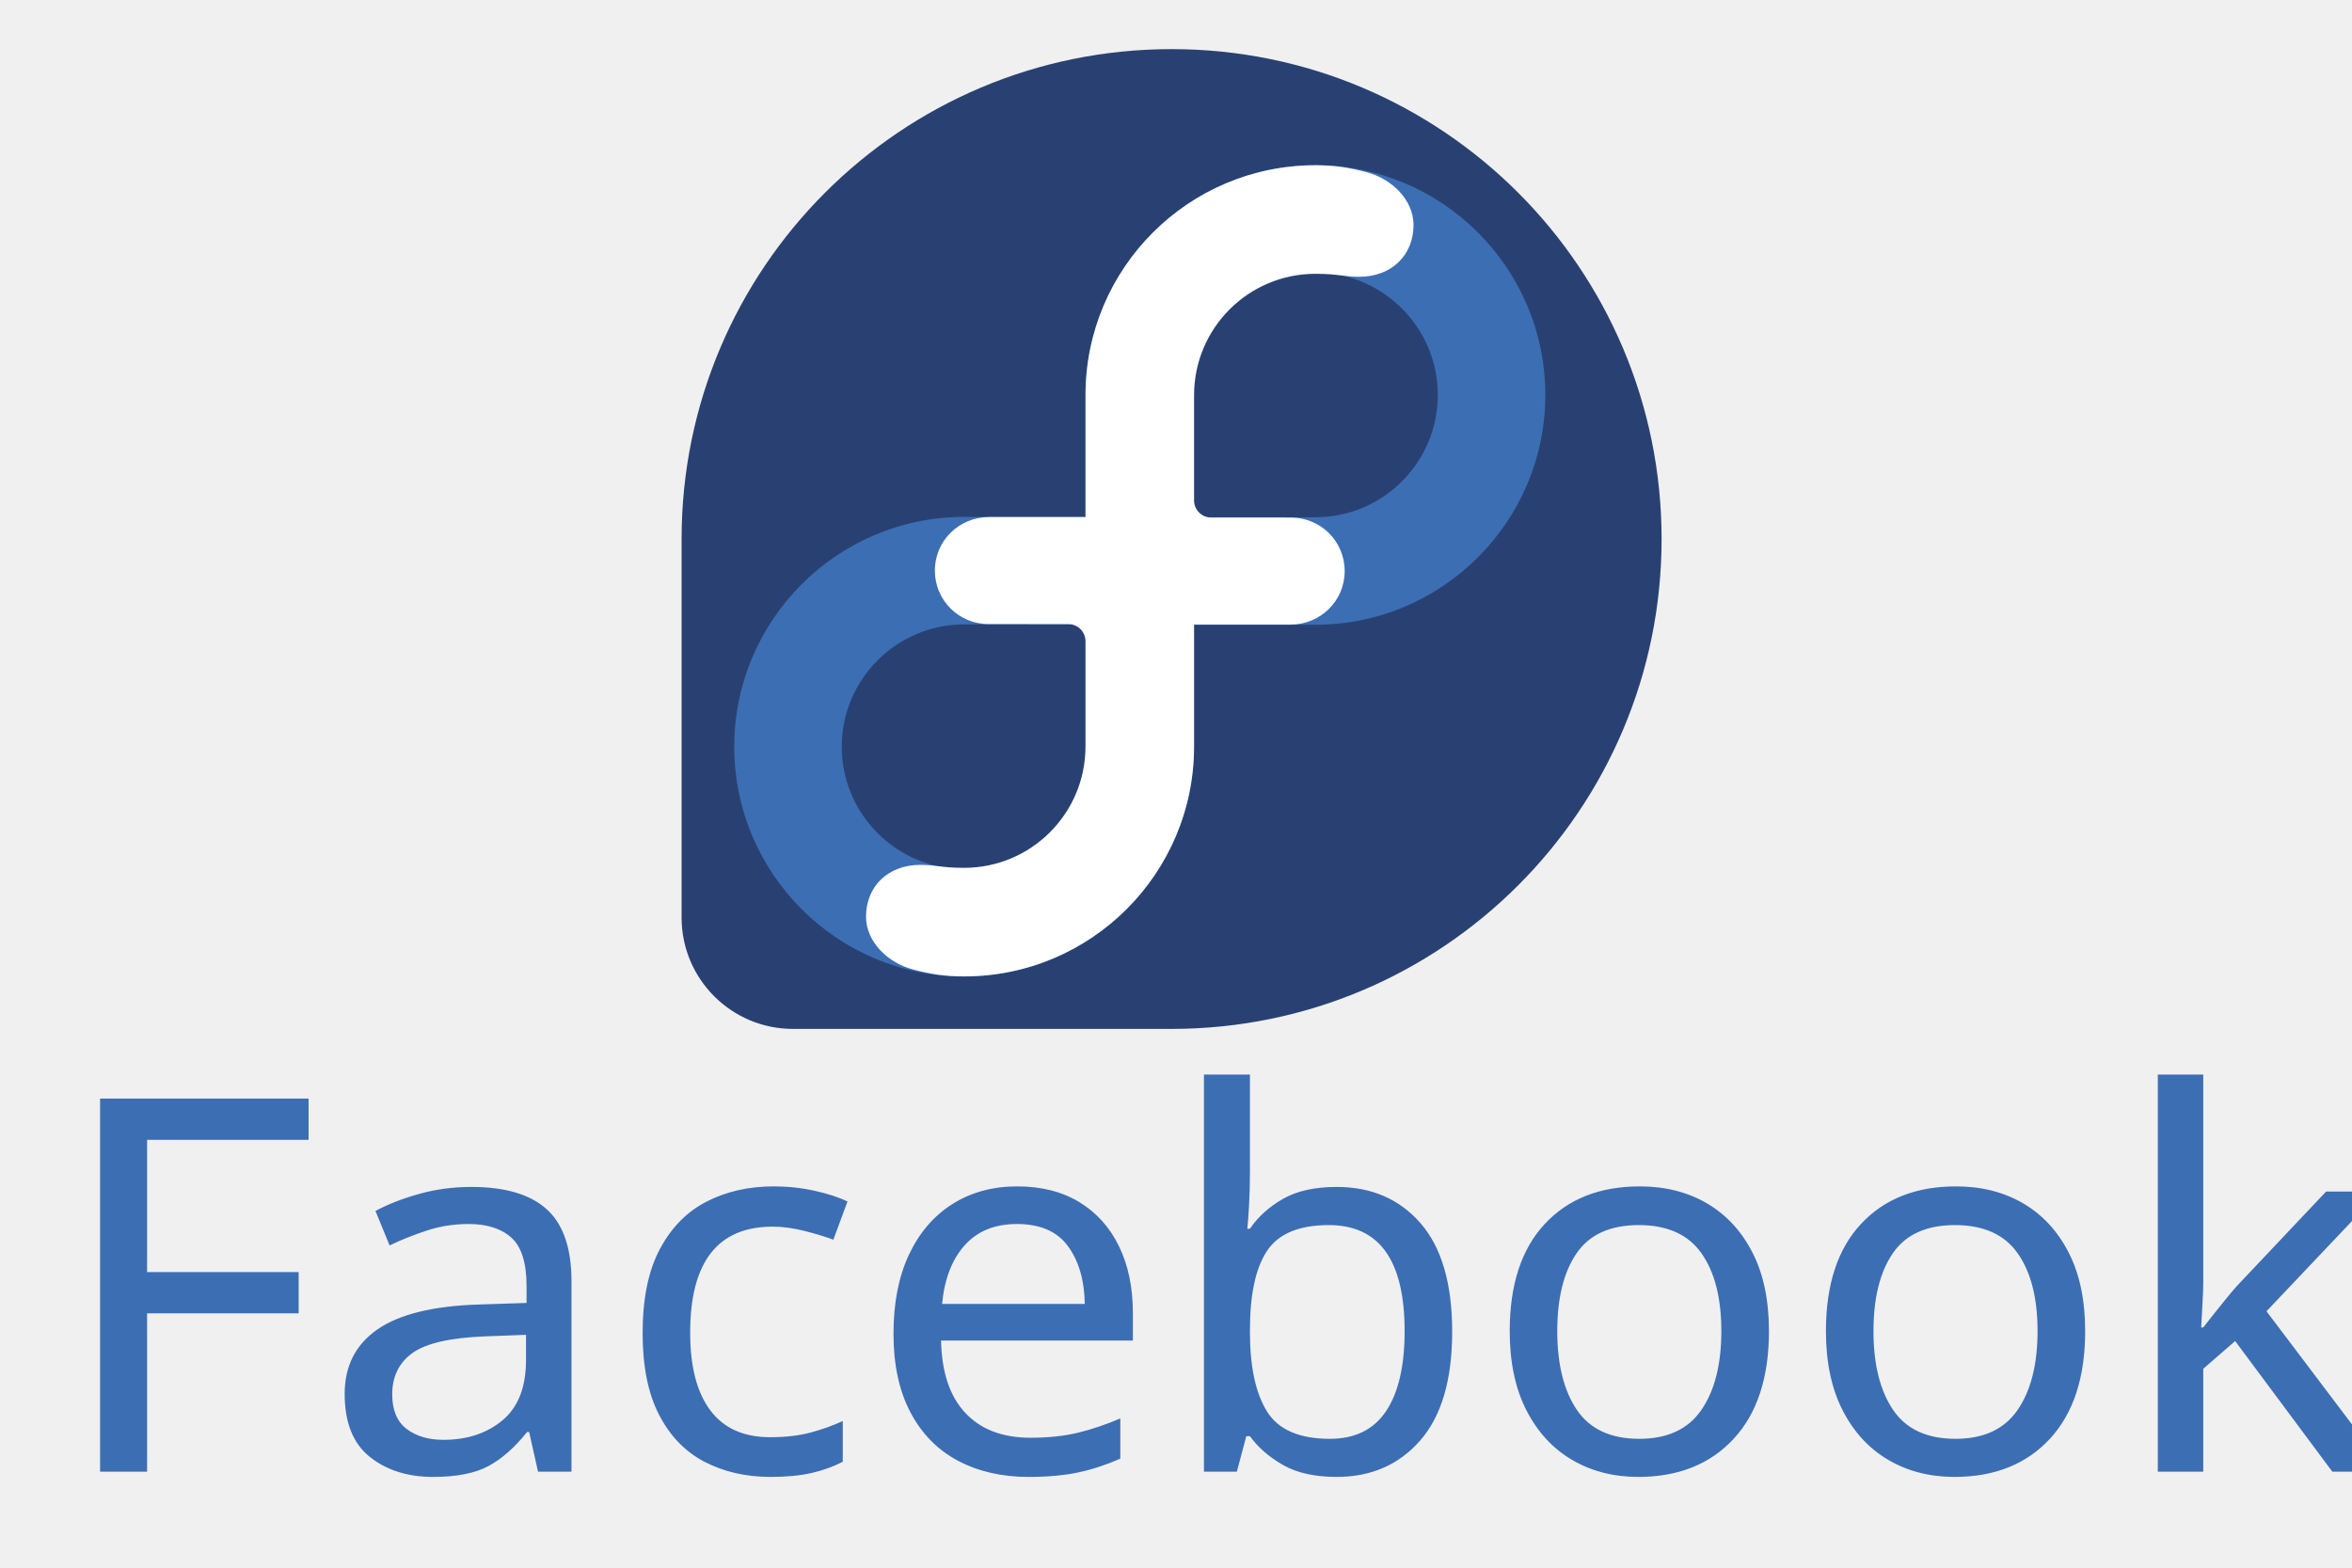
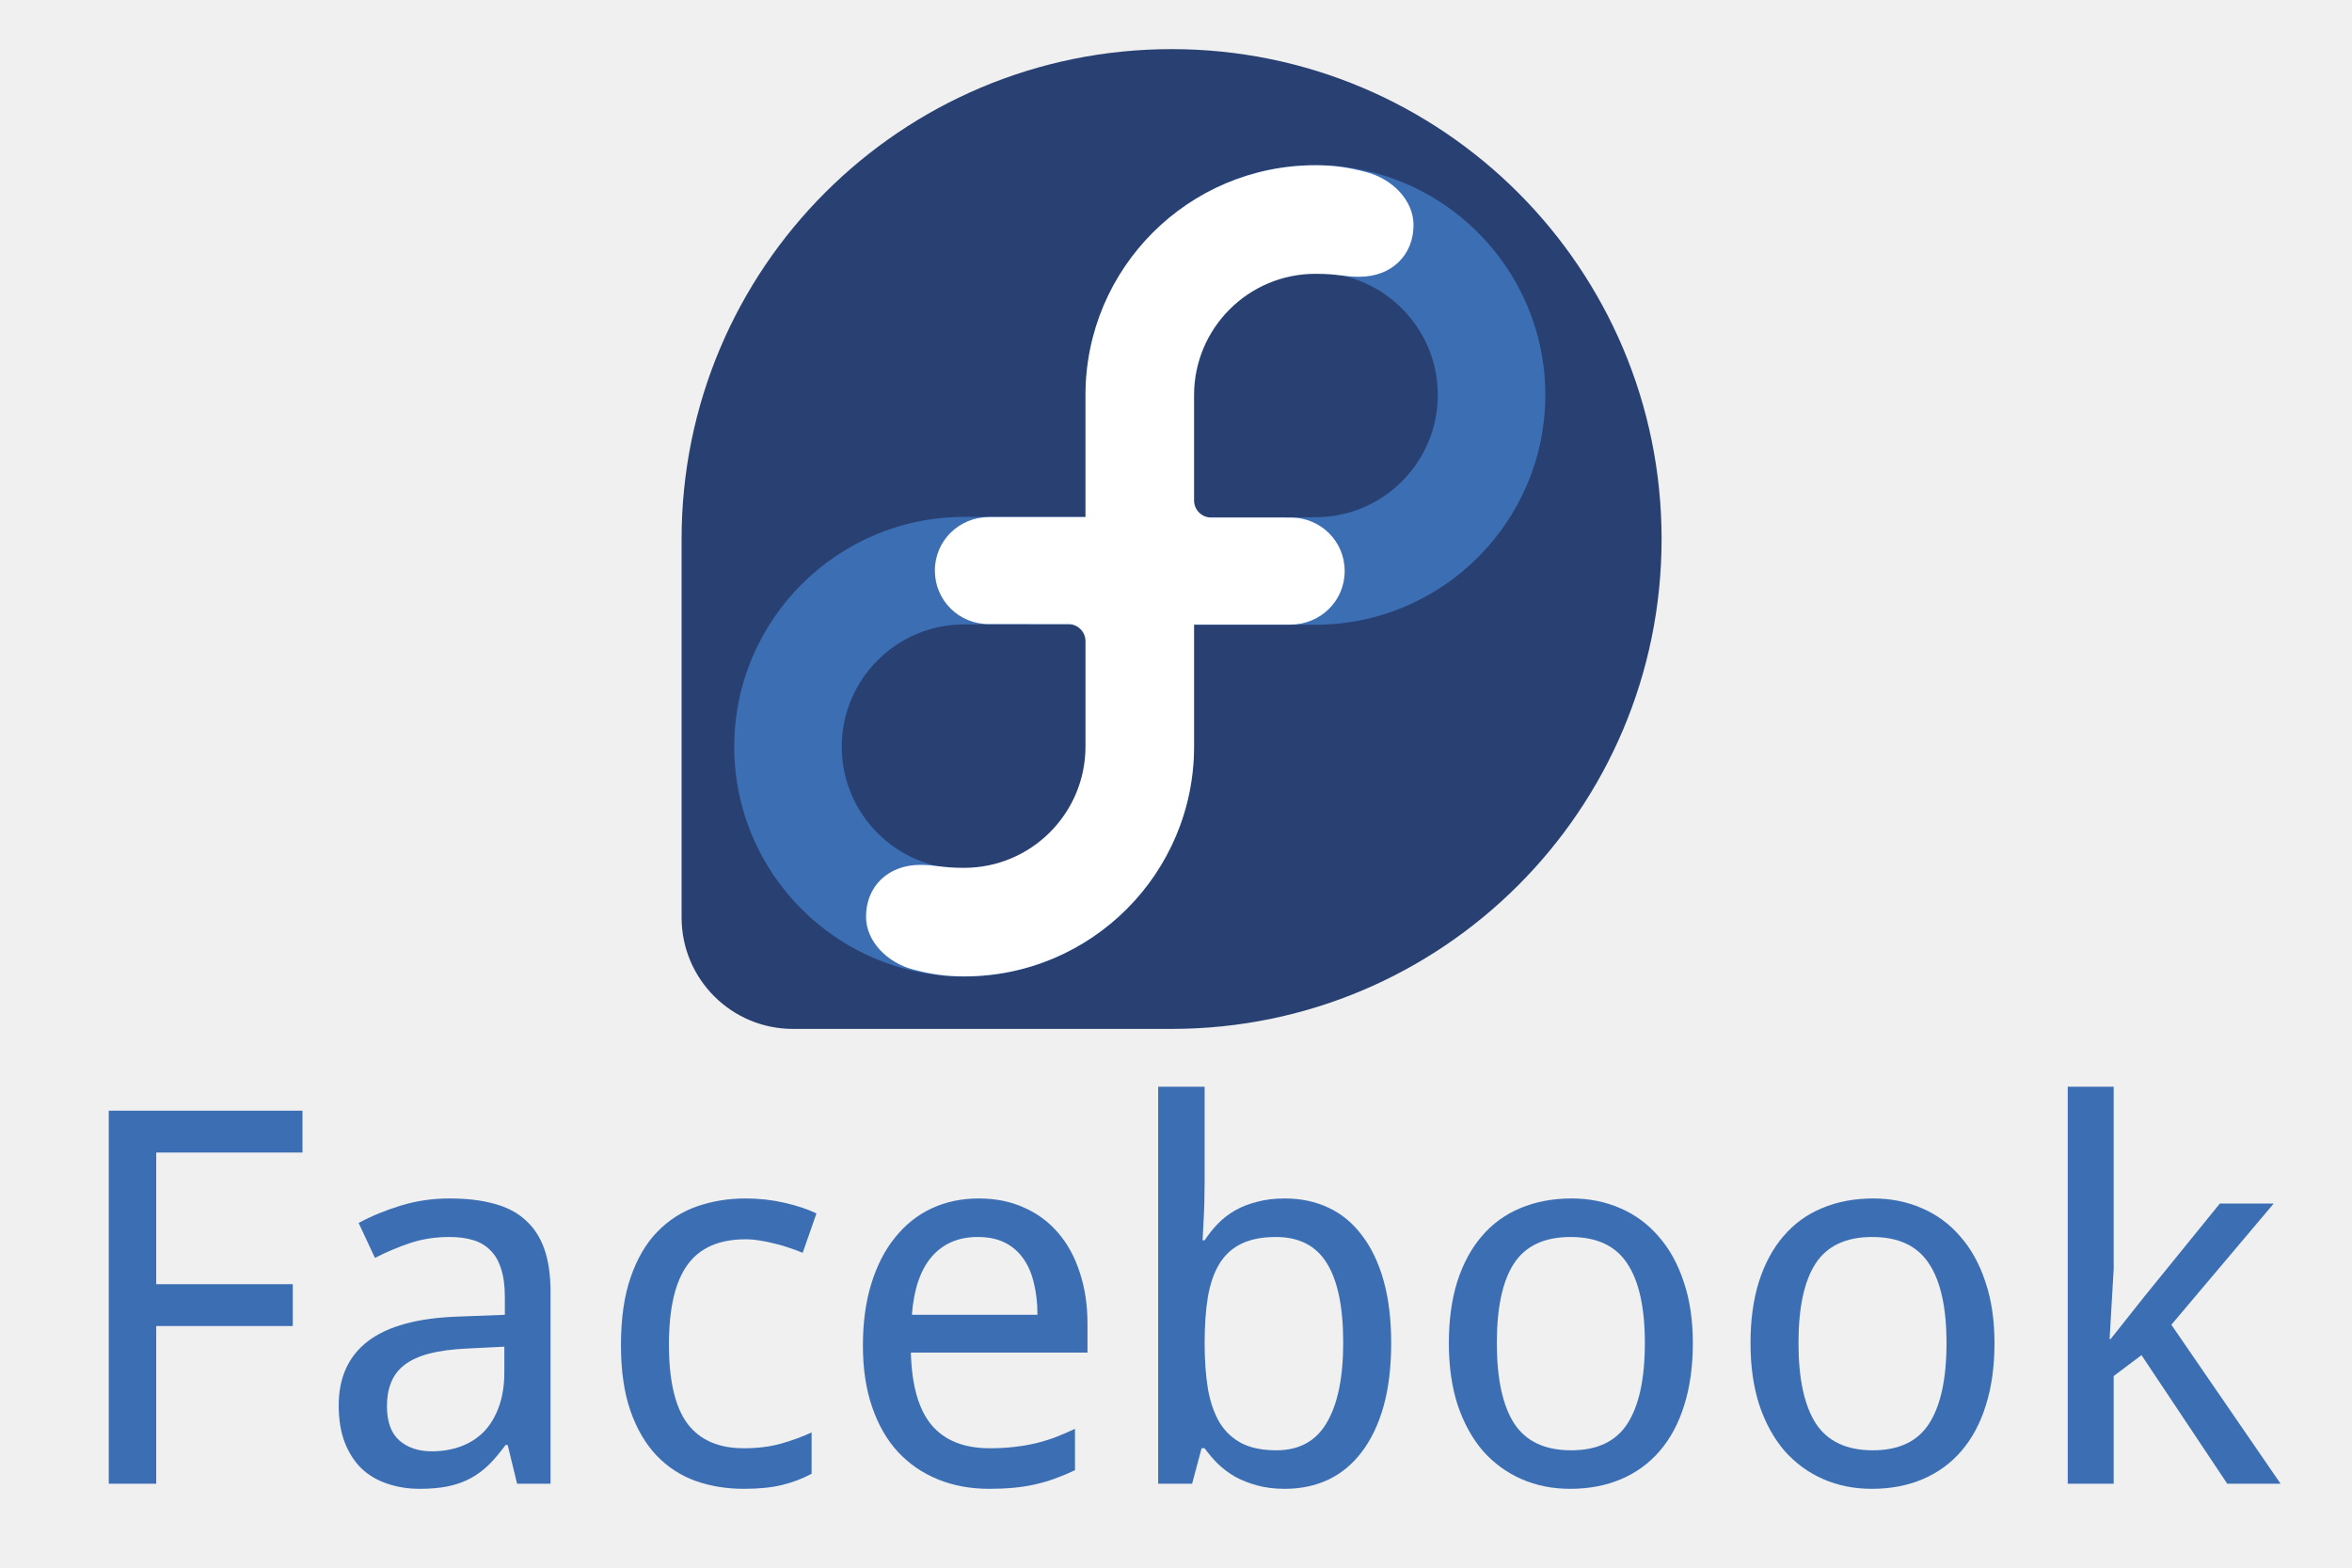
<svg xmlns="http://www.w3.org/2000/svg" width="6000" height="4000" viewBox="0 0 614.4 409.6" preserveAspectRatio="xMidYMid" version="1.1" id="svg85326">
-   <defs id="defs85330" />
+   <defs id="defs85330">
+     <rect x="-678.356" y="-784.488" width="6741.117" height="5238.973" id="rect13198" />
+   </defs>
  <path d="m 434.049,140.837 c 0,-70.694 -57.309,-128.004 -128.002,-128.004 -70.662,0 -127.948,57.262 -127.998,127.914 v 99.054 c 0.038,16.042 13.049,29.029 29.101,29.029 h 98.949 c 70.67,-0.028 127.95,-57.318 127.95,-127.993" fill="#294172" id="path85320" />
  <path d="m 343.629,43.14 c -33.109,0 -60.045,26.935 -60.045,60.045 v 31.87 h -31.738 c -33.109,0 -60.045,26.937 -60.045,60.046 0,33.108 26.936,60.045 60.045,60.045 33.109,0 60.045,-26.937 60.045,-60.045 v -31.871 h 31.738 c 33.109,0 60.046,-26.936 60.046,-60.045 0,-33.11 -26.937,-60.045 -60.046,-60.045 z m -59.823,151.961 c 0,17.622 -14.337,31.959 -31.96,31.959 -17.623,0 -31.96,-14.337 -31.96,-31.959 0,-17.623 14.337,-31.96 31.96,-31.96 h 31.738 v 0.089 h 0.222 z m 59.823,-59.956 h -31.738 v -0.09 h -0.221 v -31.87 c 0,-17.623 14.337,-31.96 31.959,-31.96 17.622,0 31.96,14.337 31.96,31.96 0,17.623 -14.338,31.96 -31.96,31.96 z" fill="#3c6eb4" id="path85322" />
  <path d="m 356.9,44.961 c -4.66,-1.218 -8.238,-1.786 -13.271,-1.786 -33.177,0 -60.075,26.899 -60.075,60.074 v 31.842 h -25.16 c -7.845,0 -14.185,6.165 -14.18,13.996 0,7.782 6.27,13.973 14.032,13.973 l 20.831,0.004 c 2.473,0 4.479,2 4.479,4.469 v 27.553 c -0.031,17.491 -14.219,31.659 -31.71,31.659 -5.925,0 -7.392,-0.776 -11.437,-0.776 -8.497,0 -14.182,5.696 -14.182,13.528 0,6.479 5.554,12.049 12.348,13.827 4.66,1.218 8.238,1.787 13.271,1.787 33.177,0 60.075,-26.899 60.075,-60.075 v -31.841 h 25.16 c 7.845,0 14.185,-6.165 14.18,-13.996 0,-7.783 -6.27,-13.973 -14.032,-13.973 l -20.831,-0.004 a 4.475,4.475 0 0 1 -4.479,-4.47 v -27.553 c 0.031,-17.491 14.219,-31.659 31.71,-31.659 5.925,0 7.392,0.777 11.437,0.777 8.497,0 14.182,-5.697 14.182,-13.528 0,-6.48 -5.554,-12.05 -12.348,-13.828" fill="#ffffff" id="path85324" />
-   <text xml:space="preserve" style="font-style:normal;font-variant:normal;font-weight:normal;font-stretch:normal;font-size:136.533px;line-height:1.25;font-family:GurbaniBoliLite;-inkscape-font-specification:GurbaniBoliLite;fill:#3c6eb4;fill-opacity:1;stroke-width:0.102" x="12.896" y="384.524" id="text86874">
-     <tspan id="tspan86872" style="font-style:normal;font-variant:normal;font-weight:normal;font-stretch:normal;font-size:136.533px;font-family:GurbaniBoliLite;-inkscape-font-specification:GurbaniBoliLite;fill:#3c6eb4;fill-opacity:1;stroke-width:0.102" x="12.896" y="384.524">Facebook</tspan>
-   </text>
+   <g aria-label="Facebook" id="text86874" style="font-size:136.533px;line-height:1.25;font-family:GurbaniBoliLite;-inkscape-font-specification:GurbaniBoliLite;fill:#3c6eb4;stroke-width:0.102" transform="translate(0.259544,-0.09292983)">
+     <path d="M 40.552,387.755 H 28.152 V 290.289 h 50.6 v 10.933 H 40.552 v 34.4 h 35.667 v 10.933 H 40.552 Z" id="path17317" />
+     <path d="m 134.819,387.755 -2.467,-10.133 h -0.533 q -2.2,3 -4.4,5.2 -2.2,2.133 -4.8,3.533 -2.6,1.4 -5.8,2.067 -3.2,0.667 -7.4,0.667 -4.6,0 -8.467,-1.333 -3.867,-1.267 -6.733,-3.933 -2.8,-2.733 -4.4,-6.8 Q 88.219,372.889 88.219,367.289 q 0,-10.933 7.667,-16.8 7.733,-5.867 23.467,-6.4 l 12.267,-0.467 v -4.6 q 0,-4.467 -1,-7.467 -0.933,-3 -2.8,-4.8 -1.8,-1.867 -4.533,-2.667 -2.667,-0.8 -6.133,-0.8 -5.533,0 -10.333,1.6 -4.733,1.6 -9.133,3.867 l -4.267,-9.133 q 4.933,-2.667 11,-4.533 6.067,-1.867 12.733,-1.867 6.8,0 11.733,1.4 5,1.333 8.2,4.333 3.267,2.933 4.867,7.533 1.6,4.6 1.6,11.133 v 50.133 z m -22.267,-8.467 q 4.067,0 7.533,-1.267 3.467,-1.267 6,-3.8 2.533,-2.6 3.933,-6.467 1.467,-3.933 1.467,-9.2 v -6.6 l -9.533,0.467 q -6,0.267 -10.067,1.333 -4.067,1.067 -6.533,3 -2.4,1.867 -3.467,4.6 -1.067,2.667 -1.067,6.067 0,6.133 3.2,9 3.267,2.867 8.533,2.867 z" id="path17319" />
+     <path d="m 194.019,389.089 q -6.733,0 -12.6,-2.067 -5.867,-2.133 -10.2,-6.667 -4.333,-4.6 -6.8,-11.667 -2.467,-7.133 -2.467,-17.133 0,-10.467 2.533,-17.733 2.533,-7.333 6.933,-11.867 4.467,-4.6 10.4,-6.667 5.933,-2.067 12.733,-2.067 5.2,0 10.133,1.133 5,1.133 8.333,2.8 l -3.6,10.267 q -1.533,-0.667 -3.4,-1.267 -1.867,-0.667 -3.867,-1.133 -2,-0.533 -3.933,-0.8 -1.933,-0.333 -3.667,-0.333 -10.467,0 -15.267,6.733 -4.8,6.667 -4.8,20.8 0,14.067 4.8,20.6 4.867,6.467 14.733,6.467 5.4,0 9.733,-1.2 4.4,-1.267 8,-2.933 v 10.8 q -3.6,1.933 -7.733,2.933 -4.067,1 -10,1 z" id="path17321" />
+     <path d="m 258.152,389.089 q -7.333,0 -13.4,-2.467 -6.067,-2.467 -10.467,-7.2 -4.333,-4.733 -6.733,-11.733 -2.4,-7 -2.4,-16 0,-9.067 2.2,-16.2 2.2,-7.133 6.2,-12.067 4,-5 9.533,-7.6 5.6,-2.6 12.333,-2.6 6.6,0 11.867,2.4 5.267,2.333 8.933,6.667 3.667,4.267 5.6,10.333 2,6 2,13.333 v 7.533 h -46.133 q 0.333,12.867 5.4,18.933 5.133,6.067 15.2,6.067 3.4,0 6.267,-0.333 2.933,-0.333 5.6,-0.933 2.733,-0.667 5.267,-1.6 2.533,-1 5.133,-2.2 v 10.8 q -2.667,1.267 -5.267,2.2 -2.533,0.933 -5.267,1.533 -2.667,0.6 -5.6,0.867 -2.867,0.267 -6.267,0.267 z m -3,-65.8 q -7.6,0 -12.067,5.2 -4.4,5.2 -5.133,15.133 h 32.8 q 0,-4.533 -0.933,-8.267 -0.867,-3.8 -2.8,-6.467 -1.867,-2.667 -4.8,-4.133 -2.933,-1.467 -7.067,-1.467 z" id="path17323" />
+     <path d="m 335.352,313.222 q 6.267,0 11.4,2.4 5.133,2.4 8.733,7.2 3.667,4.733 5.667,11.8 2,7.067 2,16.4 0,9.4 -2,16.533 -2,7.067 -5.667,11.867 -3.6,4.8 -8.733,7.267 -5.133,2.4 -11.4,2.4 -3.933,0 -7.133,-0.867 -3.2,-0.867 -5.8,-2.267 -2.533,-1.467 -4.533,-3.4 -1.933,-1.933 -3.467,-4.067 h -0.8 l -2.467,9.267 h -8.867 V 284.022 h 12.133 v 25.067 q 0,2.333 -0.067,5 -0.067,2.6 -0.2,4.867 -0.133,2.667 -0.267,5.2 h 0.533 q 1.533,-2.333 3.467,-4.333 1.933,-2 4.467,-3.467 2.6,-1.467 5.8,-2.267 3.2,-0.867 7.2,-0.867 z m -2.333,10.067 q -5.333,0 -8.933,1.733 -3.533,1.667 -5.733,5.133 -2.133,3.467 -3.067,8.667 -0.867,5.2 -0.867,12.2 0,6.733 0.867,12 0.933,5.2 3.067,8.8 2.2,3.533 5.8,5.4 3.6,1.8 9,1.8 9,0 13.2,-7.267 4.267,-7.267 4.267,-20.867 0,-13.867 -4.267,-20.733 -4.2,-6.867 -13.333,-6.867 z" id="path17325" />
+     <path d="m 441.951,351.022 q 0,9.133 -2.267,16.267 -2.2,7.067 -6.4,11.933 -4.133,4.8 -10.067,7.333 -5.933,2.533 -13.333,2.533 -6.867,0 -12.667,-2.533 -5.8,-2.533 -10.067,-7.333 -4.2,-4.867 -6.6,-11.933 -2.333,-7.133 -2.333,-16.267 0,-9.067 2.2,-16.067 2.267,-7.067 6.4,-11.867 4.133,-4.867 10.067,-7.333 6,-2.533 13.4,-2.533 6.867,0 12.667,2.533 5.8,2.467 10,7.333 4.267,4.8 6.6,11.867 2.4,7 2.4,16.067 z m -51.2,0 q 0,13.933 4.533,21 4.6,7 14.867,7 10.267,0 14.733,-7 4.533,-7.067 4.533,-21 0,-13.933 -4.6,-20.8 -4.533,-6.933 -14.8,-6.933 -10.267,0 -14.8,6.933 -4.467,6.867 -4.467,20.8 z" id="path17327" />
+     <path d="m 520.751,351.022 q 0,9.133 -2.267,16.267 -2.2,7.067 -6.4,11.933 -4.133,4.8 -10.067,7.333 -5.933,2.533 -13.333,2.533 -6.867,0 -12.667,-2.533 -5.8,-2.533 -10.067,-7.333 -4.2,-4.867 -6.6,-11.933 -2.333,-7.133 -2.333,-16.267 0,-9.067 2.2,-16.067 2.267,-7.067 6.4,-11.867 4.133,-4.867 10.067,-7.333 6,-2.533 13.4,-2.533 6.867,0 12.667,2.533 5.8,2.467 10,7.333 4.267,4.8 6.6,11.867 2.4,7 2.4,16.067 z m -51.2,0 q 0,13.933 4.533,21 4.6,7 14.867,7 10.267,0 14.733,-7 4.533,-7.067 4.533,-21 0,-13.933 -4.6,-20.8 -4.533,-6.933 -14.8,-6.933 -10.267,0 -14.8,6.933 -4.467,6.867 -4.467,20.8 z" id="path17329" />
+     <path d="m 551.085,349.955 9,-11.333 19.533,-24.067 h 14.067 l -26.733,31.667 28.533,41.533 h -13.933 l -22.4,-33.6 -7.267,5.467 v 28.133 H 539.885 V 284.022 h 12 v 47.6 l -1.067,18.333 z" id="path17331" />
+   </g>
+   <text xml:space="preserve" transform="scale(0.1024)" id="text13196" style="fill:black;fill-opacity:1;line-height:1.25;stroke:none;font-family:sans-serif;font-style:normal;font-weight:normal;font-size:40px;white-space:pre;shape-inside:url(#rect13198)" />
</svg>
